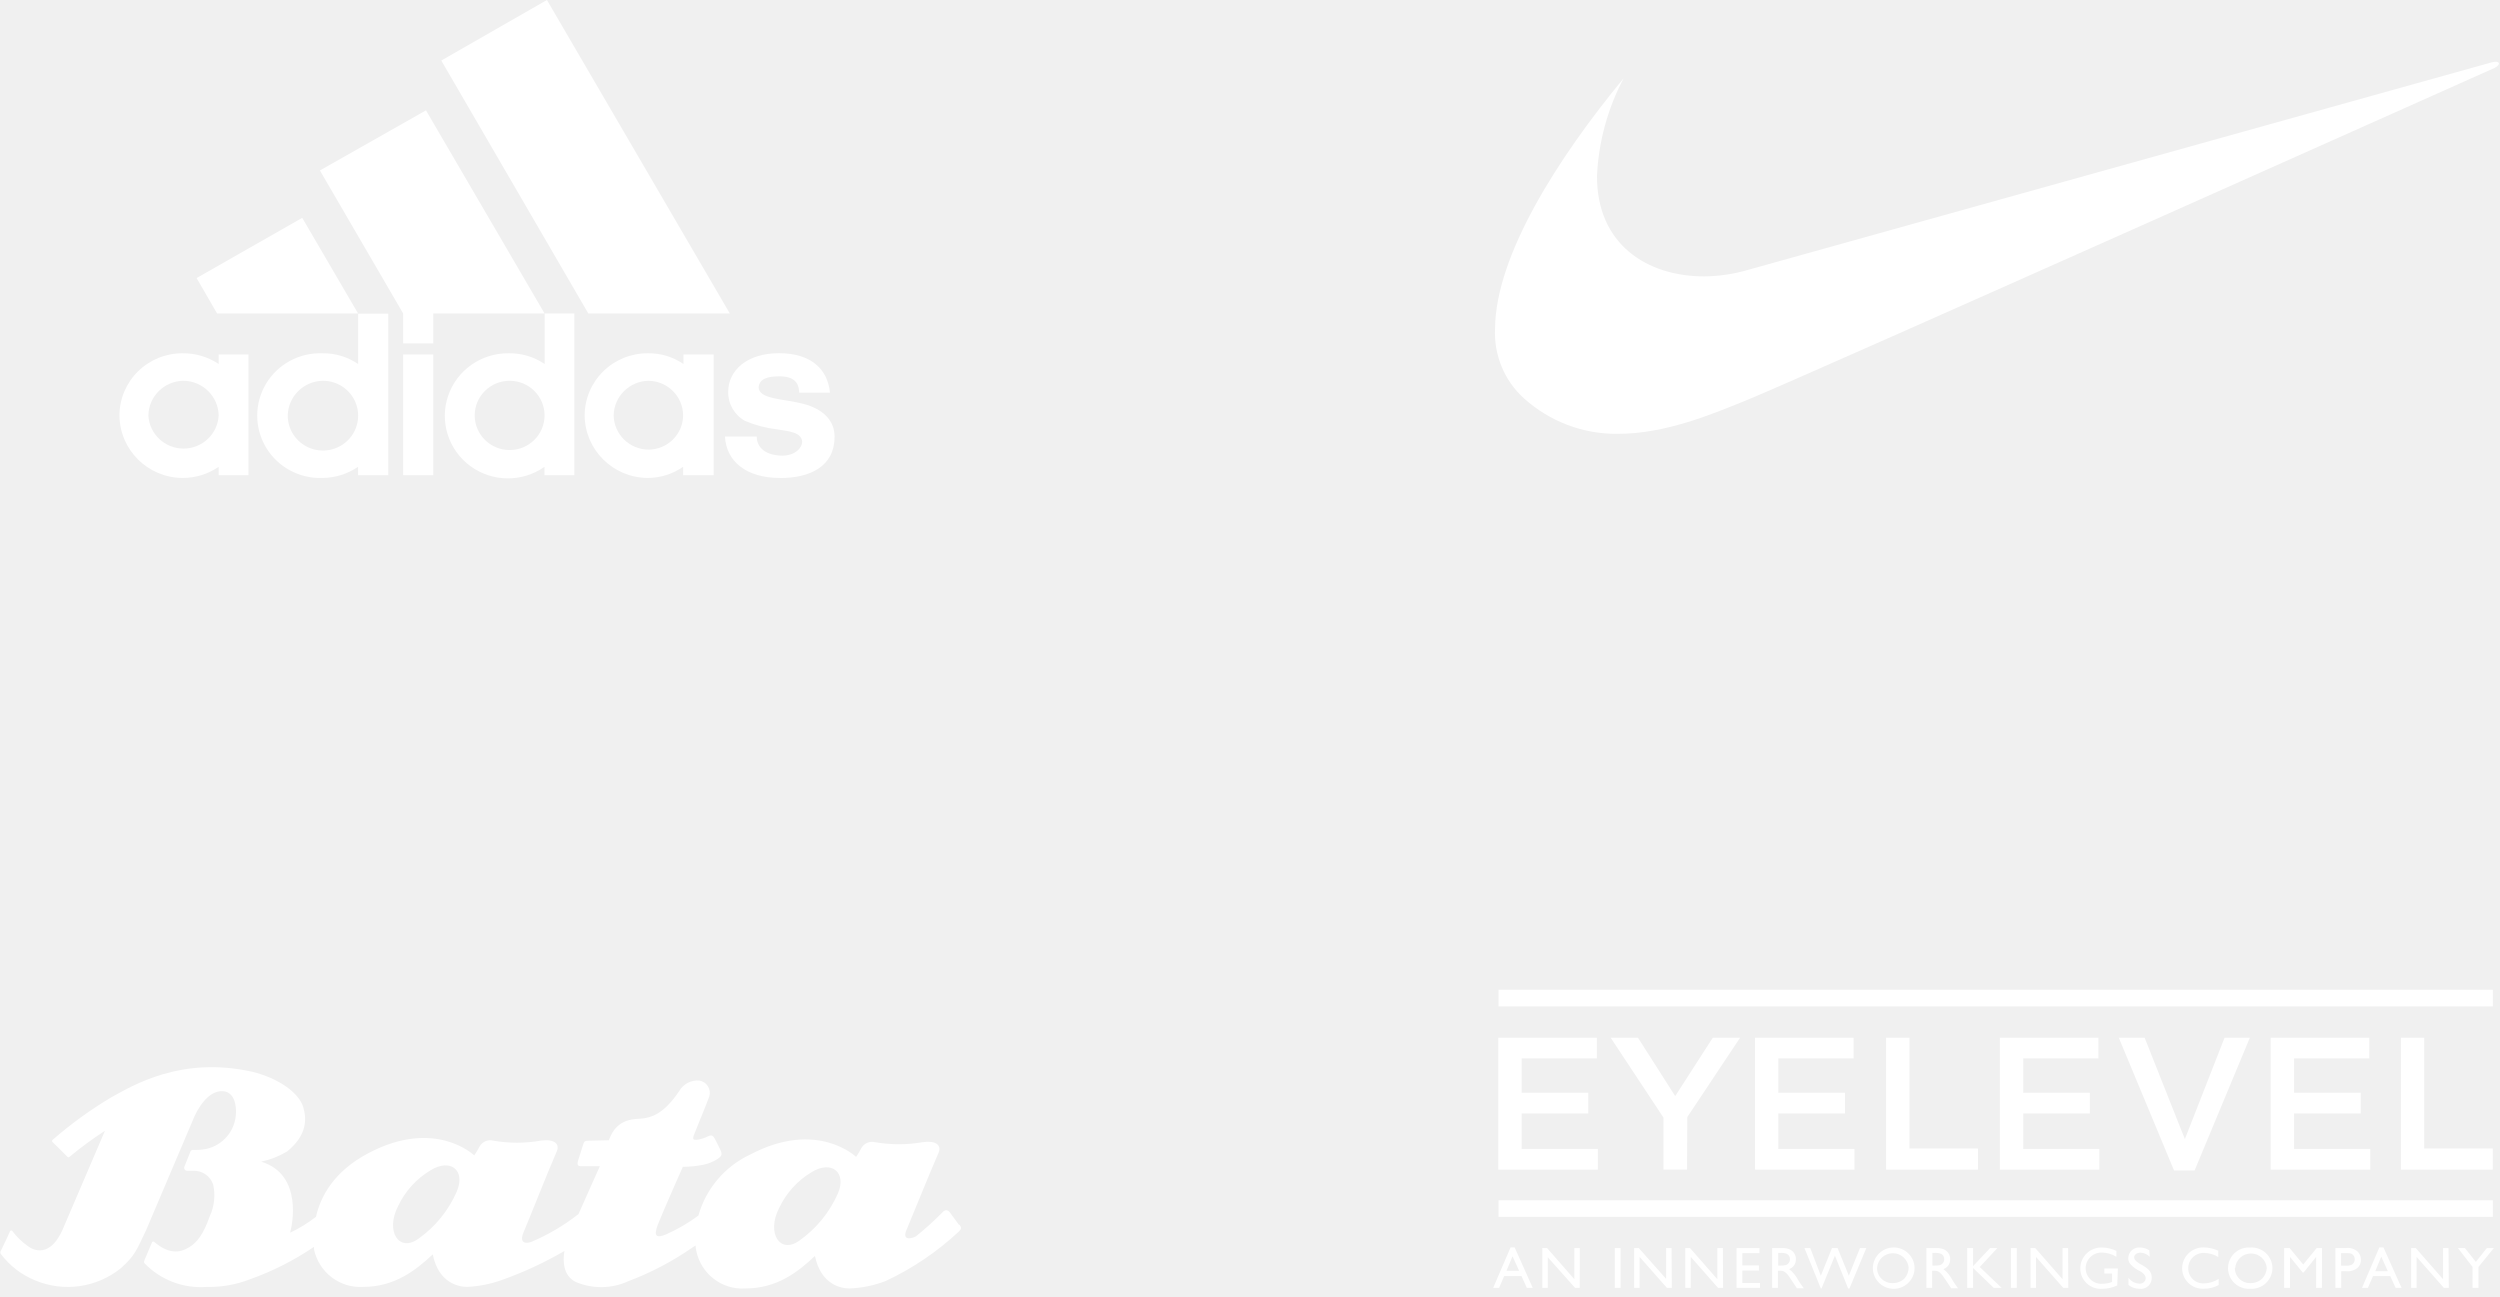
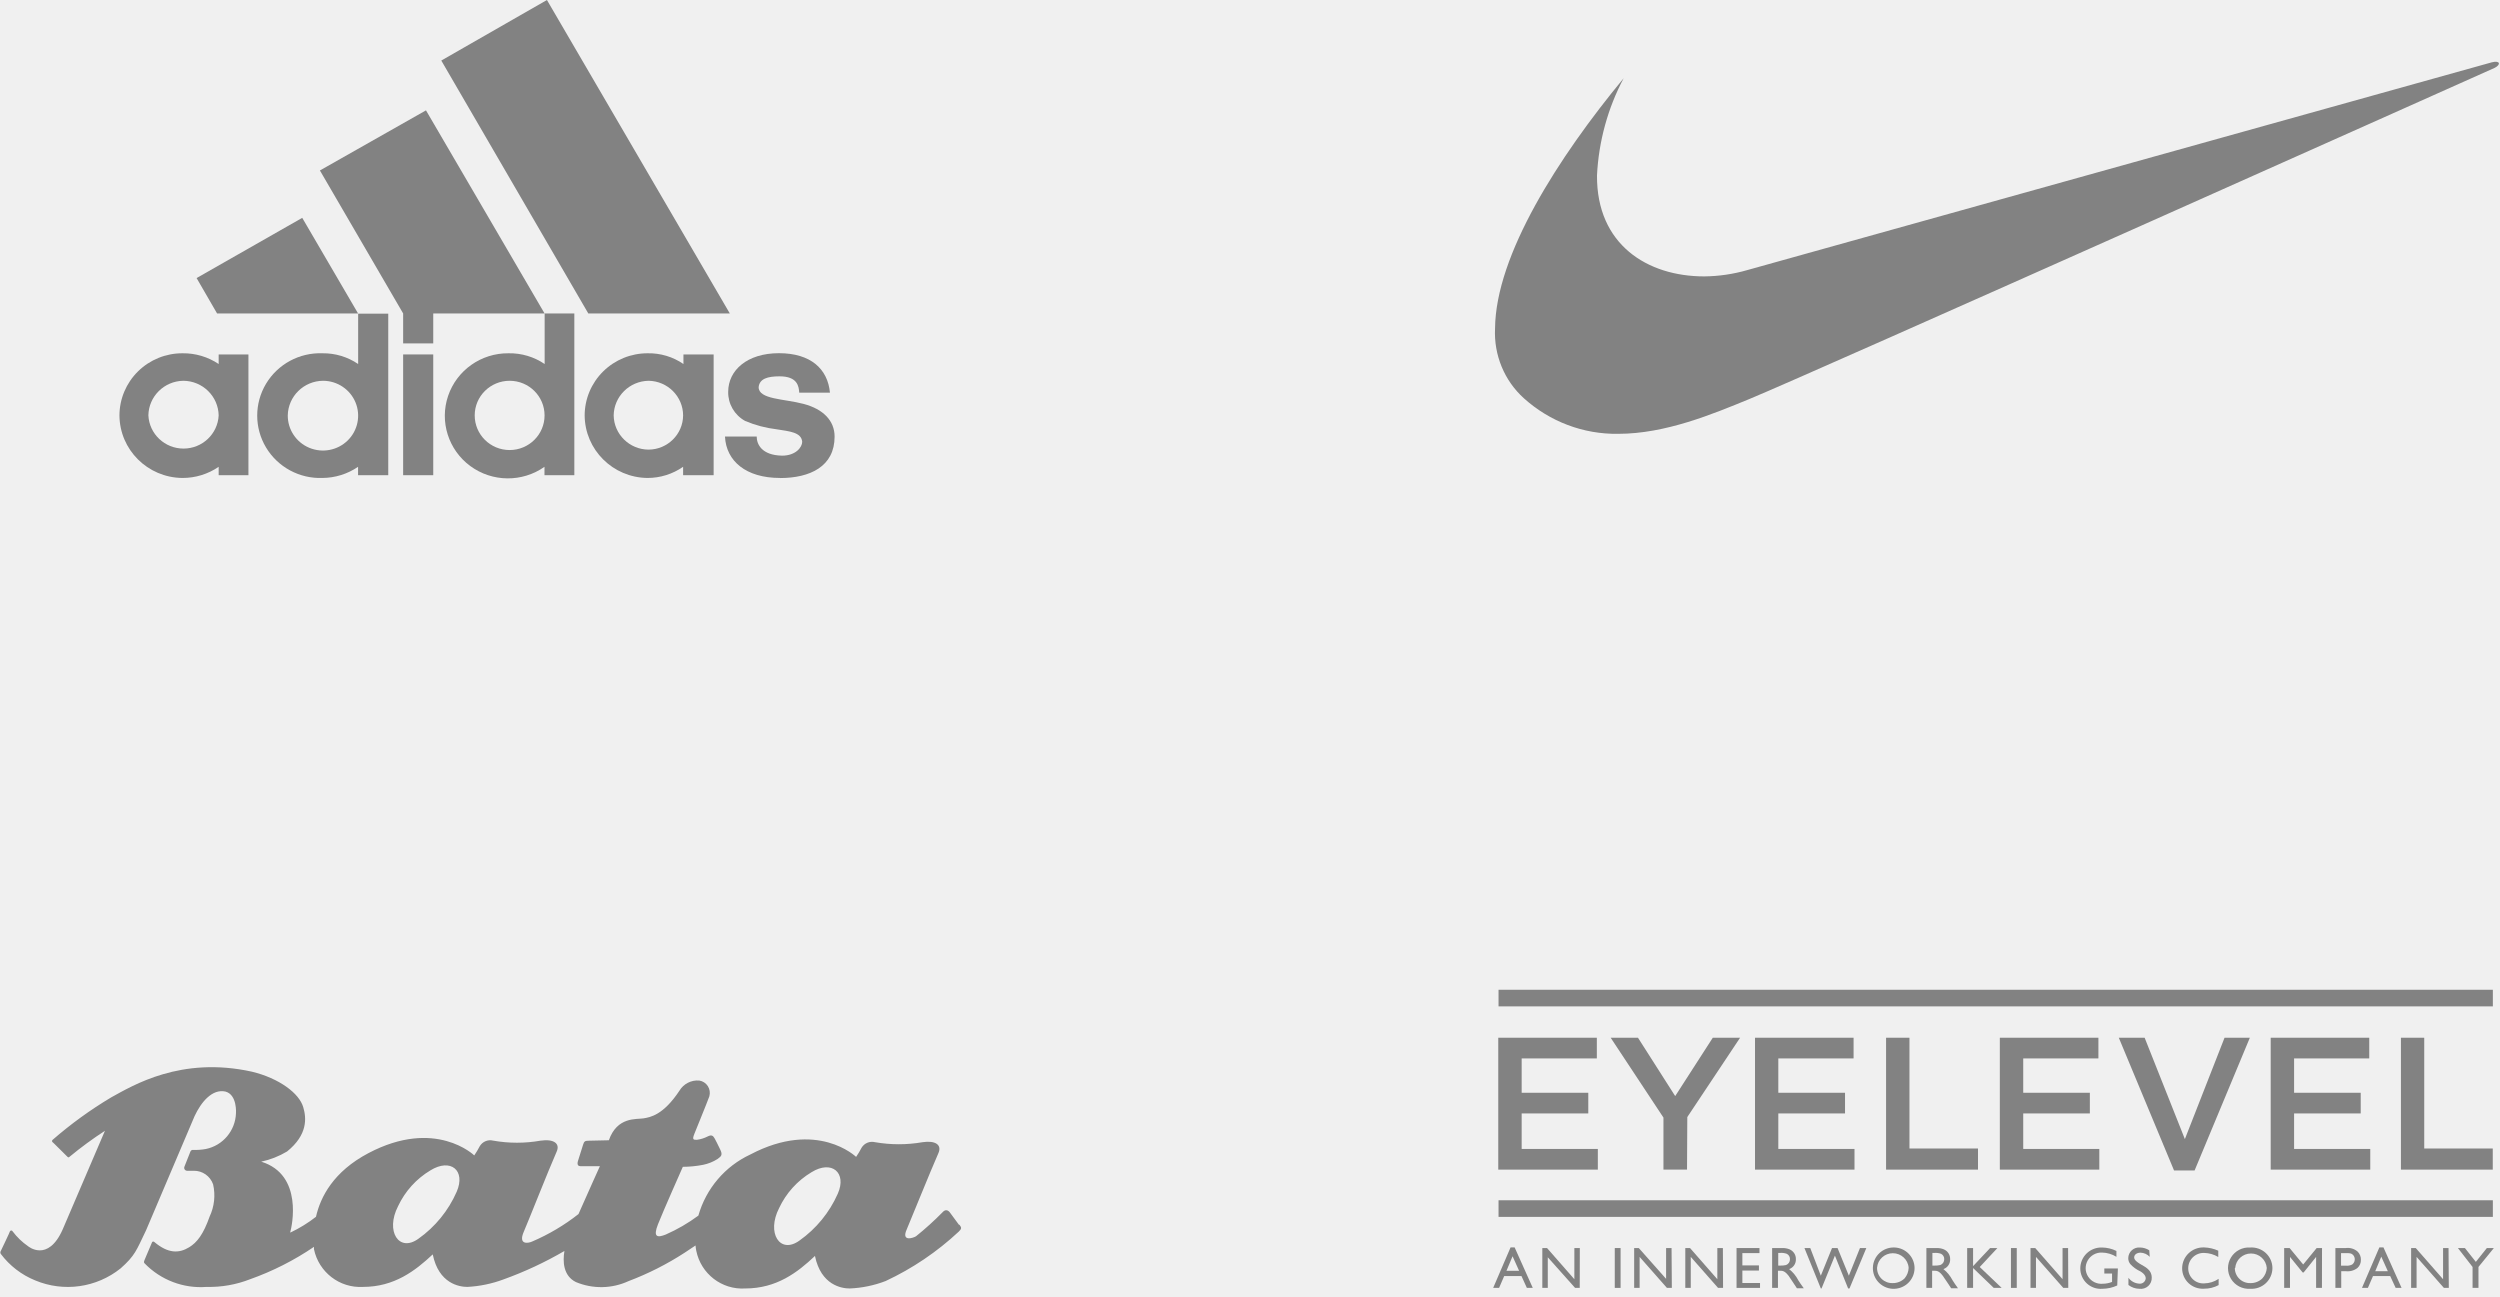
<svg xmlns="http://www.w3.org/2000/svg" width="293px" height="152px" viewBox="0 0 293 152" version="1.1">
  <defs />
  <g id="Page-1" stroke="none" stroke-width="1" fill="none" fill-rule="evenodd">
-     <g id="Group-30" transform="translate(-1, 0)" fill="#FFFFFF">
+     <g id="Group-30" transform="translate(-1, 0)" fill="#828282">
      <g id="logo_EYELEVEL" transform="translate(176, 116)" fill-rule="nonzero">
        <polygon id="Shape" points="12.149 8.047 3.339 8.047 3.339 12.071 11.147 12.071 11.147 14.495 3.339 14.495 3.339 18.656 12.267 18.656 12.267 21.081 0.597 21.081 0.597 5.622 12.149 5.622" />
        <polygon id="Shape" points="22.72 21.081 19.957 21.081 19.957 14.982 13.771 5.622 16.971 5.622 21.333 12.462 25.739 5.622 28.939 5.622 22.752 14.919" />
        <polygon id="Shape" points="42.24 8.047 33.419 8.047 33.419 12.071 41.237 12.071 41.237 14.495 33.419 14.495 33.419 18.656 42.347 18.656 42.347 21.081 30.688 21.081 30.688 5.622 42.24 5.622" />
        <polygon id="Shape" points="46.048 5.622 48.789 5.622 48.789 18.604 56.821 18.604 56.821 21.081 46.048 21.081" />
        <polygon id="Shape" points="70.933 8.047 62.123 8.047 62.123 12.071 69.931 12.071 69.931 14.495 62.123 14.495 62.123 18.656 71.04 18.656 71.04 21.081 59.381 21.081 59.381 5.622 70.933 5.622" />
        <polygon id="Shape" points="85.717 5.622 88.683 5.622 82.208 21.176 79.797 21.176 73.323 5.622 76.352 5.622 81.067 17.502" />
        <polygon id="Shape" points="102.677 8.047 93.867 8.047 93.867 12.071 101.675 12.071 101.675 14.495 93.867 14.495 93.867 18.656 102.795 18.656 102.795 21.081 91.125 21.081 91.125 5.622 102.677 5.622" />
        <polygon id="Shape" points="106.389 5.622 109.12 5.622 109.12 18.604 117.152 18.604 117.152 21.081 106.389 21.081" />
        <rect id="Rectangle-path" x="0.629" y="0" width="116.533" height="1.948" />
        <rect id="Rectangle-path" x="0.629" y="24.671" width="116.533" height="1.948" />
        <path d="M4.64,34.941 L3.947,34.941 L3.317,33.554 L1.291,33.554 L0.693,34.941 L0,34.941 L2.037,30.198 L2.517,30.198 L4.64,34.941 Z M3.04,32.94 L2.272,31.235 L1.557,32.94 L3.04,32.94 Z" id="Shape" />
        <polygon id="Shape" points="10.144 34.941 9.6 34.941 6.4 31.352 6.4 34.941 5.76 34.941 5.76 30.272 6.315 30.272 9.515 33.925 9.515 30.272 10.155 30.272" />
        <polygon id="Shape" points="14.933 34.941 14.251 34.941 14.251 30.272 14.933 30.272" />
        <polygon id="Shape" points="20.939 34.941 20.363 34.941 17.163 31.309 17.163 34.941 16.523 34.941 16.523 30.272 17.067 30.272 20.267 33.882 20.267 30.272 20.907 30.272" />
        <polygon id="Shape" points="26.944 34.941 26.357 34.941 23.157 31.309 23.157 34.941 22.517 34.941 22.517 30.272 23.072 30.272 26.272 33.925 26.272 30.272 26.923 30.272" />
        <polygon id="Shape" points="31.211 30.865 29.205 30.865 29.205 32.305 31.147 32.305 31.147 32.908 29.205 32.908 29.205 34.369 31.275 34.369 31.275 34.941 28.523 34.941 28.523 30.272 31.211 30.272" />
        <path d="M33.92,30.272 C34.198,30.266 34.474,30.316 34.731,30.42 C35.199,30.617 35.496,31.08 35.477,31.585 C35.498,32.1 35.178,32.567 34.688,32.739 C35.133,33.093 35.497,33.537 35.755,34.041 C35.957,34.369 36.075,34.528 36.405,34.984 L35.595,34.984 C35.435,34.751 34.773,33.724 34.624,33.522 C34.155,32.929 33.92,32.929 33.557,32.929 L33.376,32.929 L33.376,34.941 L32.693,34.941 L32.693,30.272 L33.92,30.272 Z M33.408,30.844 L33.408,32.326 L33.675,32.326 C33.893,32.332 34.112,32.311 34.325,32.262 C34.607,32.155 34.79,31.884 34.784,31.585 C34.796,31.321 34.655,31.075 34.421,30.949 C34.162,30.854 33.885,30.818 33.611,30.844 L33.408,30.844 Z" id="Shape" />
        <polygon id="Shape" points="41.76 35.005 41.6 35.005 40.053 31.161 38.485 35.005 38.4 35.005 36.48 30.272 37.163 30.272 38.4 33.512 39.712 30.272 40.363 30.272 41.685 33.512 42.987 30.272 43.733 30.272" />
        <path d="M49.387,32.612 C49.388,33.282 49.11,33.923 48.62,34.384 C48.129,34.845 47.469,35.085 46.795,35.047 C45.469,34.966 44.452,33.85 44.503,32.533 C44.555,31.216 45.656,30.181 46.984,30.203 C48.311,30.224 49.378,31.294 49.387,32.612 Z M44.992,32.612 C44.989,33.093 45.184,33.554 45.533,33.888 C45.882,34.223 46.353,34.4 46.837,34.38 C47.357,34.385 47.856,34.182 48.224,33.819 C48.516,33.47 48.681,33.034 48.693,32.58 C48.62,31.619 47.813,30.877 46.843,30.877 C45.872,30.877 45.066,31.619 44.992,32.58 L44.992,32.612 Z" id="Shape" />
        <path d="M52,30.272 C52.278,30.266 52.554,30.316 52.811,30.42 C53.279,30.617 53.576,31.08 53.557,31.585 C53.578,32.1 53.258,32.567 52.768,32.739 C53.213,33.093 53.577,33.537 53.835,34.041 C54.037,34.369 54.155,34.528 54.475,34.984 L53.675,34.984 C53.515,34.751 52.853,33.724 52.693,33.522 C52.235,32.929 52,32.929 51.627,32.929 L51.445,32.929 L51.445,34.941 L50.773,34.941 L50.773,30.272 L52,30.272 Z M51.477,30.844 L51.477,32.326 L51.744,32.326 C51.966,32.333 52.189,32.312 52.405,32.262 C52.685,32.153 52.867,31.883 52.864,31.585 C52.876,31.321 52.735,31.075 52.501,30.949 C52.242,30.855 51.965,30.819 51.691,30.844 L51.477,30.844 Z" id="Shape" />
        <polygon id="Shape" points="57.024 32.495 59.595 34.941 58.667 34.941 56.245 32.612 56.245 34.941 55.552 34.941 55.552 30.272 56.245 30.272 56.245 32.389 58.24 30.272 59.093 30.272" />
        <polygon id="Shape" points="61.365 34.941 60.683 34.941 60.683 30.272 61.365 30.272" />
        <polygon id="Shape" points="67.403 34.941 66.816 34.941 63.616 31.309 63.616 34.941 62.976 34.941 62.976 30.272 63.531 30.272 66.731 33.925 66.731 30.272 67.381 30.272" />
        <path d="M73.141,34.655 C72.597,34.909 72.004,35.042 71.403,35.047 C70.734,35.1 70.073,34.873 69.58,34.42 C69.088,33.968 68.809,33.331 68.811,32.665 C68.807,31.997 69.079,31.358 69.562,30.894 C70.045,30.43 70.699,30.182 71.371,30.208 C71.952,30.217 72.524,30.355 73.045,30.611 L73.045,31.299 C72.539,30.986 71.957,30.814 71.36,30.801 C70.67,30.773 70.022,31.129 69.681,31.724 C69.339,32.32 69.36,33.054 69.736,33.629 C70.112,34.204 70.78,34.522 71.467,34.454 C71.832,34.45 72.194,34.378 72.533,34.242 L72.533,33.258 L71.627,33.258 L71.627,32.665 L73.216,32.665 L73.141,34.655 Z" id="Shape" />
        <path d="M76.949,31.299 C76.67,31.006 76.288,30.832 75.883,30.812 C75.413,30.812 75.125,31.066 75.125,31.362 C75.125,31.659 75.403,31.924 76.309,32.421 C76.545,32.556 76.755,32.732 76.928,32.94 C77.096,33.167 77.186,33.442 77.184,33.724 C77.203,34.101 77.052,34.468 76.772,34.724 C76.491,34.979 76.111,35.098 75.733,35.047 C75.269,35.041 74.82,34.885 74.453,34.602 L74.453,33.755 C74.752,34.166 75.223,34.42 75.733,34.444 C75.916,34.461 76.099,34.405 76.239,34.287 C76.38,34.17 76.466,34.001 76.48,33.819 C76.48,33.427 76.075,33.131 75.851,33.004 C75.406,32.803 75.007,32.514 74.677,32.156 C74.514,31.96 74.426,31.712 74.432,31.458 C74.433,31.102 74.586,30.764 74.852,30.526 C75.118,30.288 75.473,30.172 75.829,30.208 C76.209,30.216 76.579,30.33 76.896,30.536 L76.949,31.299 Z" id="Shape" />
        <path d="M84.981,31.32 C84.485,31.022 83.919,30.858 83.339,30.844 C82.846,30.823 82.366,31.004 82.012,31.344 C81.657,31.684 81.458,32.154 81.461,32.644 C81.454,33.131 81.653,33.6 82.01,33.936 C82.366,34.272 82.848,34.444 83.339,34.412 C83.94,34.401 84.526,34.217 85.024,33.882 L85.024,34.613 C84.497,34.897 83.906,35.043 83.307,35.036 C82.638,35.078 81.982,34.841 81.497,34.383 C81.011,33.925 80.739,33.287 80.747,32.622 C80.755,31.96 81.032,31.328 81.517,30.872 C82.001,30.415 82.65,30.172 83.317,30.198 C83.892,30.215 84.457,30.344 84.981,30.579 L84.981,31.32 Z" id="Shape" />
        <path d="M91.328,32.612 C91.329,33.284 91.05,33.927 90.557,34.388 C90.065,34.85 89.401,35.088 88.725,35.047 C87.816,35.107 86.949,34.659 86.476,33.886 C86.003,33.113 86.003,32.143 86.476,31.369 C86.949,30.596 87.816,30.148 88.725,30.208 C89.397,30.164 90.057,30.398 90.549,30.852 C91.042,31.307 91.324,31.944 91.328,32.612 Z M86.923,32.612 C86.919,33.093 87.115,33.554 87.464,33.888 C87.812,34.223 88.284,34.4 88.768,34.38 C89.288,34.387 89.788,34.184 90.155,33.819 C90.46,33.487 90.641,33.061 90.667,32.612 C90.593,31.651 89.787,30.909 88.816,30.909 C87.845,30.909 87.039,31.651 86.965,32.612 L86.923,32.612 Z" id="Shape" />
        <polygon id="Shape" points="97.131 34.941 96.448 34.941 96.448 31.309 94.987 33.131 94.869 33.131 93.387 31.309 93.387 34.941 92.704 34.941 92.704 30.272 93.344 30.272 94.933 32.199 96.512 30.272 97.141 30.272" />
        <path d="M99.915,30.272 C100.429,30.199 100.95,30.358 101.333,30.706 C101.577,30.959 101.708,31.299 101.696,31.648 C101.712,32.008 101.567,32.356 101.301,32.601 C100.903,32.912 100.395,33.049 99.893,32.982 L99.392,32.982 L99.392,34.941 L98.709,34.941 L98.709,30.272 L99.915,30.272 Z M99.371,30.865 L99.371,32.336 L99.915,32.336 C100.171,32.362 100.429,32.318 100.661,32.209 C100.841,32.081 100.956,31.881 100.976,31.662 C100.997,31.443 100.921,31.225 100.768,31.066 C100.555,30.865 100.373,30.865 99.883,30.865 L99.371,30.865 Z" id="Shape" />
        <path d="M106.464,34.941 L105.771,34.941 L105.131,33.554 L103.115,33.554 L102.517,34.941 L101.824,34.941 L103.861,30.198 L104.341,30.198 L106.464,34.941 Z M104.853,32.982 L104.085,31.278 L103.381,32.982 L104.853,32.982 Z" id="Shape" />
        <polygon id="Shape" points="112 34.941 111.424 34.941 108.224 31.309 108.224 34.941 107.584 34.941 107.584 30.272 108.128 30.272 111.328 33.925 111.328 30.272 111.968 30.272" />
        <polygon id="Shape" points="115.477 32.485 115.477 34.941 114.784 34.941 114.784 32.485 113.067 30.272 113.888 30.272 115.168 31.892 116.459 30.272 117.28 30.272" />
      </g>
      <g id="logo_BATA" transform="translate(0, 124)">
        <path d="M99.192,15.895 C98.215,18.105 96.66,20.007 94.691,21.398 C92.419,23.035 90.801,20.526 92.312,17.586 C93.132,15.837 94.453,14.375 96.106,13.386 C98.485,11.911 100.274,13.44 99.192,15.895 M54.526,15.669 C53.557,17.884 52.004,19.791 50.035,21.183 C47.763,22.82 46.135,20.311 47.656,17.36 C48.475,15.617 49.792,14.158 51.439,13.171 C53.818,11.695 55.608,13.171 54.526,15.669 M113.391,19.546 C113.102,19.158 112.673,18.566 112.32,18.092 C112.105,17.812 111.784,17.705 111.452,18.092 C110.474,19.085 109.44,20.02 108.355,20.892 C108.022,21.097 106.586,21.582 107.283,20.052 C107.862,18.695 109.909,13.591 110.991,11.125 C111.398,10.188 110.648,9.638 109.126,9.865 C107.282,10.185 105.398,10.185 103.554,9.865 C102.944,9.711 102.306,9.972 101.978,10.511 C101.787,10.883 101.573,11.243 101.335,11.588 C101.335,11.588 96.781,7.172 88.936,11.308 C85.968,12.692 83.745,15.306 82.849,18.469 C81.66,19.349 80.377,20.093 79.024,20.688 C78.048,21.075 77.513,21.022 78.113,19.492 C78.713,17.963 81.028,12.751 81.028,12.751 C81.83,12.749 82.63,12.669 83.417,12.514 C84.006,12.393 84.569,12.167 85.078,11.846 C85.561,11.502 85.721,11.351 85.389,10.683 C85.057,10.015 84.95,9.768 84.768,9.445 C84.585,9.122 84.425,8.96 83.975,9.175 C83.569,9.385 83.13,9.524 82.678,9.585 C82.26,9.585 82.099,9.585 82.389,8.863 C82.517,8.518 83.814,5.385 84.135,4.491 C84.251,4.085 84.187,3.648 83.959,3.293 C83.731,2.939 83.362,2.7 82.946,2.638 C82.005,2.562 81.103,3.03 80.62,3.845 C78.734,6.688 77.212,6.946 76.398,7.075 C75.584,7.205 73.333,6.86 72.358,9.638 L69.957,9.692 C69.539,9.692 69.454,9.789 69.336,10.166 C69.218,10.543 68.875,11.598 68.736,12.072 C68.596,12.546 68.8,12.675 69.014,12.675 L71.308,12.675 C71.308,12.675 69.936,15.712 68.8,18.286 C67.131,19.599 65.297,20.685 63.345,21.517 C62.863,21.732 61.727,21.894 62.381,20.375 C63.035,18.857 65.156,13.451 66.249,10.952 C66.657,10.015 65.896,9.466 64.374,9.682 C62.531,10.008 60.645,10.008 58.801,9.682 C58.19,9.526 57.549,9.793 57.226,10.338 C57.034,10.71 56.819,11.07 56.583,11.415 C56.583,11.415 52.039,7 44.184,11.146 C40.09,13.3 38.558,16.272 38.033,18.609 C37.099,19.335 36.09,19.956 35.022,20.462 L35.022,20.386 C35.193,19.783 36.597,13.677 31.614,12.148 C32.683,11.918 33.707,11.514 34.646,10.952 C37.079,8.992 36.918,7.032 36.543,5.772 C36.072,4.114 33.682,2.369 30.542,1.605 C22.205,-0.248 16.557,3.231 14.039,4.609 C11.602,6.062 9.299,7.731 7.159,9.595 C7.121,9.63 7.1,9.679 7.1,9.73 C7.1,9.781 7.121,9.83 7.159,9.865 C7.094,9.757 8.798,11.48 8.895,11.566 C8.991,11.652 9.045,11.685 9.163,11.566 C10.482,10.474 11.863,9.46 13.299,8.529 L8.348,20.085 C6.612,24.015 4.287,22.055 4.287,22.055 C3.594,21.575 2.982,20.986 2.476,20.311 C2.447,20.25 2.387,20.211 2.32,20.211 C2.253,20.211 2.193,20.25 2.165,20.311 C2.165,20.375 1.168,22.465 1.093,22.615 C1.024,22.72 1.024,22.856 1.093,22.96 C2.132,24.342 3.524,25.414 5.122,26.062 C8.468,27.464 12.309,26.923 15.142,24.651 C16.836,23.143 16.975,22.572 18.122,20.182 L23.801,6.817 C24.562,5.18 25.859,3.586 27.424,3.931 C28.817,4.308 28.656,6.462 28.656,6.462 C28.589,8.512 27.131,10.249 25.13,10.662 C24.636,10.753 24.132,10.789 23.63,10.769 C23.485,10.753 23.349,10.844 23.308,10.985 C23.233,11.157 22.687,12.546 22.612,12.74 C22.57,12.843 22.581,12.961 22.64,13.055 C22.7,13.149 22.801,13.208 22.912,13.214 L23.694,13.214 C24.718,13.193 25.639,13.836 25.977,14.808 C26.266,16.074 26.123,17.402 25.57,18.577 C24.83,20.677 24.091,21.614 23.18,22.174 C21.969,22.917 20.704,22.917 19.097,21.571 C18.958,21.431 18.829,21.571 18.829,21.571 C18.829,21.571 17.993,23.531 17.939,23.671 C17.886,23.811 17.822,23.94 17.939,24.058 C19.839,26.023 22.509,27.037 25.227,26.826 C26.958,26.866 28.681,26.562 30.296,25.932 C32.947,24.992 35.468,23.714 37.797,22.131 C37.797,22.314 37.797,22.411 37.797,22.411 C38.364,25.106 40.804,26.981 43.541,26.826 C47.217,26.826 49.671,24.931 51.718,23.014 C52.414,26.449 54.847,26.826 55.769,26.826 C57.212,26.752 58.636,26.458 59.991,25.954 C62.473,25.062 64.869,23.945 67.15,22.615 C66.946,23.832 67,25.512 68.489,26.255 C70.472,27.087 72.71,27.048 74.662,26.148 C76.96,25.28 79.158,24.168 81.22,22.831 L82.517,21.969 C82.531,22.179 82.56,22.388 82.603,22.594 C83.153,25.295 85.597,27.178 88.336,27.009 C92.023,27.009 94.477,25.125 96.513,23.197 C97.22,26.632 99.653,27.009 100.574,27.009 C102.02,26.951 103.446,26.657 104.797,26.137 C107.939,24.669 110.832,22.714 113.37,20.343 C113.67,20.031 113.745,19.923 113.456,19.546" id="Shape" />
      </g>
      <g id="logo_ADIDAS" transform="translate(15, 0)">
        <path d="M77.411,56.017 C73.446,56.017 71.106,54.052 70.967,51.162 L74.685,51.162 C74.685,52.047 75.25,53.354 77.659,53.403 C79.255,53.403 80.018,52.42 80.018,51.772 C79.919,50.651 78.501,50.553 77.044,50.317 C75.764,50.166 74.513,49.836 73.327,49.334 C72.081,48.648 71.319,47.337 71.344,45.924 C71.344,43.399 73.565,41.394 77.292,41.394 C81.019,41.394 83.012,43.241 83.27,46.023 L79.671,46.023 C79.622,45.286 79.483,44.106 77.361,44.106 C75.954,44.106 75.012,44.391 74.913,45.374 C74.913,46.819 77.887,46.73 80.187,47.339 C82.486,47.949 83.815,49.305 83.815,51.172 C83.815,54.671 80.94,56.027 77.411,56.027 L77.411,56.017 Z" id="Shape" fill-rule="nonzero" />
        <polygon id="Shape" fill-rule="nonzero" points="9.041 32.588 21.422 25.532 27.965 36.736 11.44 36.736 9.041 32.588" />
        <polygon id="Shape" fill-rule="nonzero" points="36.777 55.693 33.248 55.693 33.248 41.541 36.777 41.541 36.777 55.693" />
        <path d="M3.39,48.686 C3.498,50.863 5.31,52.574 7.509,52.574 C9.708,52.574 11.52,50.863 11.628,48.686 C11.585,46.443 9.747,44.643 7.484,44.627 C5.239,44.664 3.427,46.46 3.39,48.686 Z M7.355,56.017 C3.298,55.969 0.027,52.709 0,48.686 C0.005,46.748 0.788,44.891 2.175,43.525 C3.562,42.159 5.44,41.396 7.395,41.404 C8.902,41.385 10.379,41.824 11.628,42.662 L11.628,41.541 L15.117,41.541 L15.117,55.693 L11.628,55.693 L11.628,54.71 C10.385,55.564 8.908,56.02 7.395,56.017 L7.355,56.017 Z" id="Shape" />
        <polygon id="Shape" fill-rule="nonzero" points="54.948 36.736 37.719 7.096 50.101 0 71.533 36.736 54.948 36.736" />
        <path d="M19.727,48.686 C19.715,50.34 20.71,51.839 22.247,52.482 C23.785,53.125 25.562,52.786 26.749,51.623 C27.936,50.461 28.299,48.703 27.669,47.171 C27.039,45.639 25.539,44.635 23.871,44.627 C21.608,44.643 19.77,46.443 19.727,48.686 Z M23.791,56.017 C21.094,56.115 18.557,54.745 17.179,52.443 C15.801,50.142 15.801,47.279 17.179,44.977 C18.557,42.676 21.094,41.306 23.791,41.404 C25.283,41.384 26.745,41.824 27.975,42.662 L27.975,36.765 L31.504,36.765 L31.504,55.693 L27.965,55.693 L27.965,54.71 C26.737,55.551 25.283,56.006 23.791,56.017 Z" id="Shape" />
        <polygon id="Shape" fill-rule="nonzero" points="23.494 19.979 35.925 12.933 49.823 36.736 36.777 36.736 36.777 40.244 33.248 40.244 33.248 36.736 23.494 19.979" />
        <path d="M57.922,48.686 C57.96,50.904 59.778,52.685 62.016,52.696 C64.243,52.679 66.044,50.894 66.061,48.686 C66.05,46.468 64.253,44.664 62.016,44.627 C59.77,44.664 57.959,46.46 57.922,48.686 Z M61.887,56.017 C57.826,55.974 54.549,52.712 54.522,48.686 C54.527,46.748 55.309,44.891 56.697,43.525 C58.084,42.159 59.962,41.396 61.917,41.404 C63.41,41.378 64.873,41.818 66.1,42.662 L66.1,41.541 L69.639,41.541 L69.639,55.693 L66.061,55.693 L66.061,54.71 C64.835,55.563 63.374,56.02 61.877,56.017 L61.887,56.017 Z" id="Shape" />
        <path d="M41.635,48.686 C41.635,50.927 43.468,52.745 45.729,52.745 C47.99,52.745 49.823,50.927 49.823,48.686 C49.823,46.444 47.99,44.627 45.729,44.627 C43.468,44.627 41.635,46.444 41.635,48.686 Z M49.823,36.736 L53.312,36.736 L53.312,55.693 L49.813,55.693 L49.813,54.71 C47.202,56.55 43.694,56.514 41.121,54.622 C38.549,52.729 37.498,49.41 38.518,46.4 C39.538,43.39 42.397,41.373 45.6,41.404 C47.109,41.376 48.588,41.816 49.833,42.662 L49.833,36.765 L49.823,36.736 Z" id="Shape" />
      </g>
      <g id="logo_NIKE" transform="translate(176, 7)">
        <path d="M15.292,2.17 C7.64,11.432 0.294,22.908 0.22,31.486 C0.065,34.599 1.309,37.614 3.601,39.679 C6.644,42.422 10.583,43.907 14.646,43.844 C20.186,43.844 25.69,41.544 29.998,39.778 C37.248,36.795 117.38,0.952 117.38,0.952 C118.148,0.554 118.002,0.057 117.038,0.305 L29.803,24.648 C28.155,25.126 26.452,25.377 24.738,25.394 C18.063,25.394 12.119,21.664 12.168,13.571 C12.362,9.581 13.43,5.686 15.292,2.17" id="Shape" />
      </g>
    </g>
  </g>
</svg>
